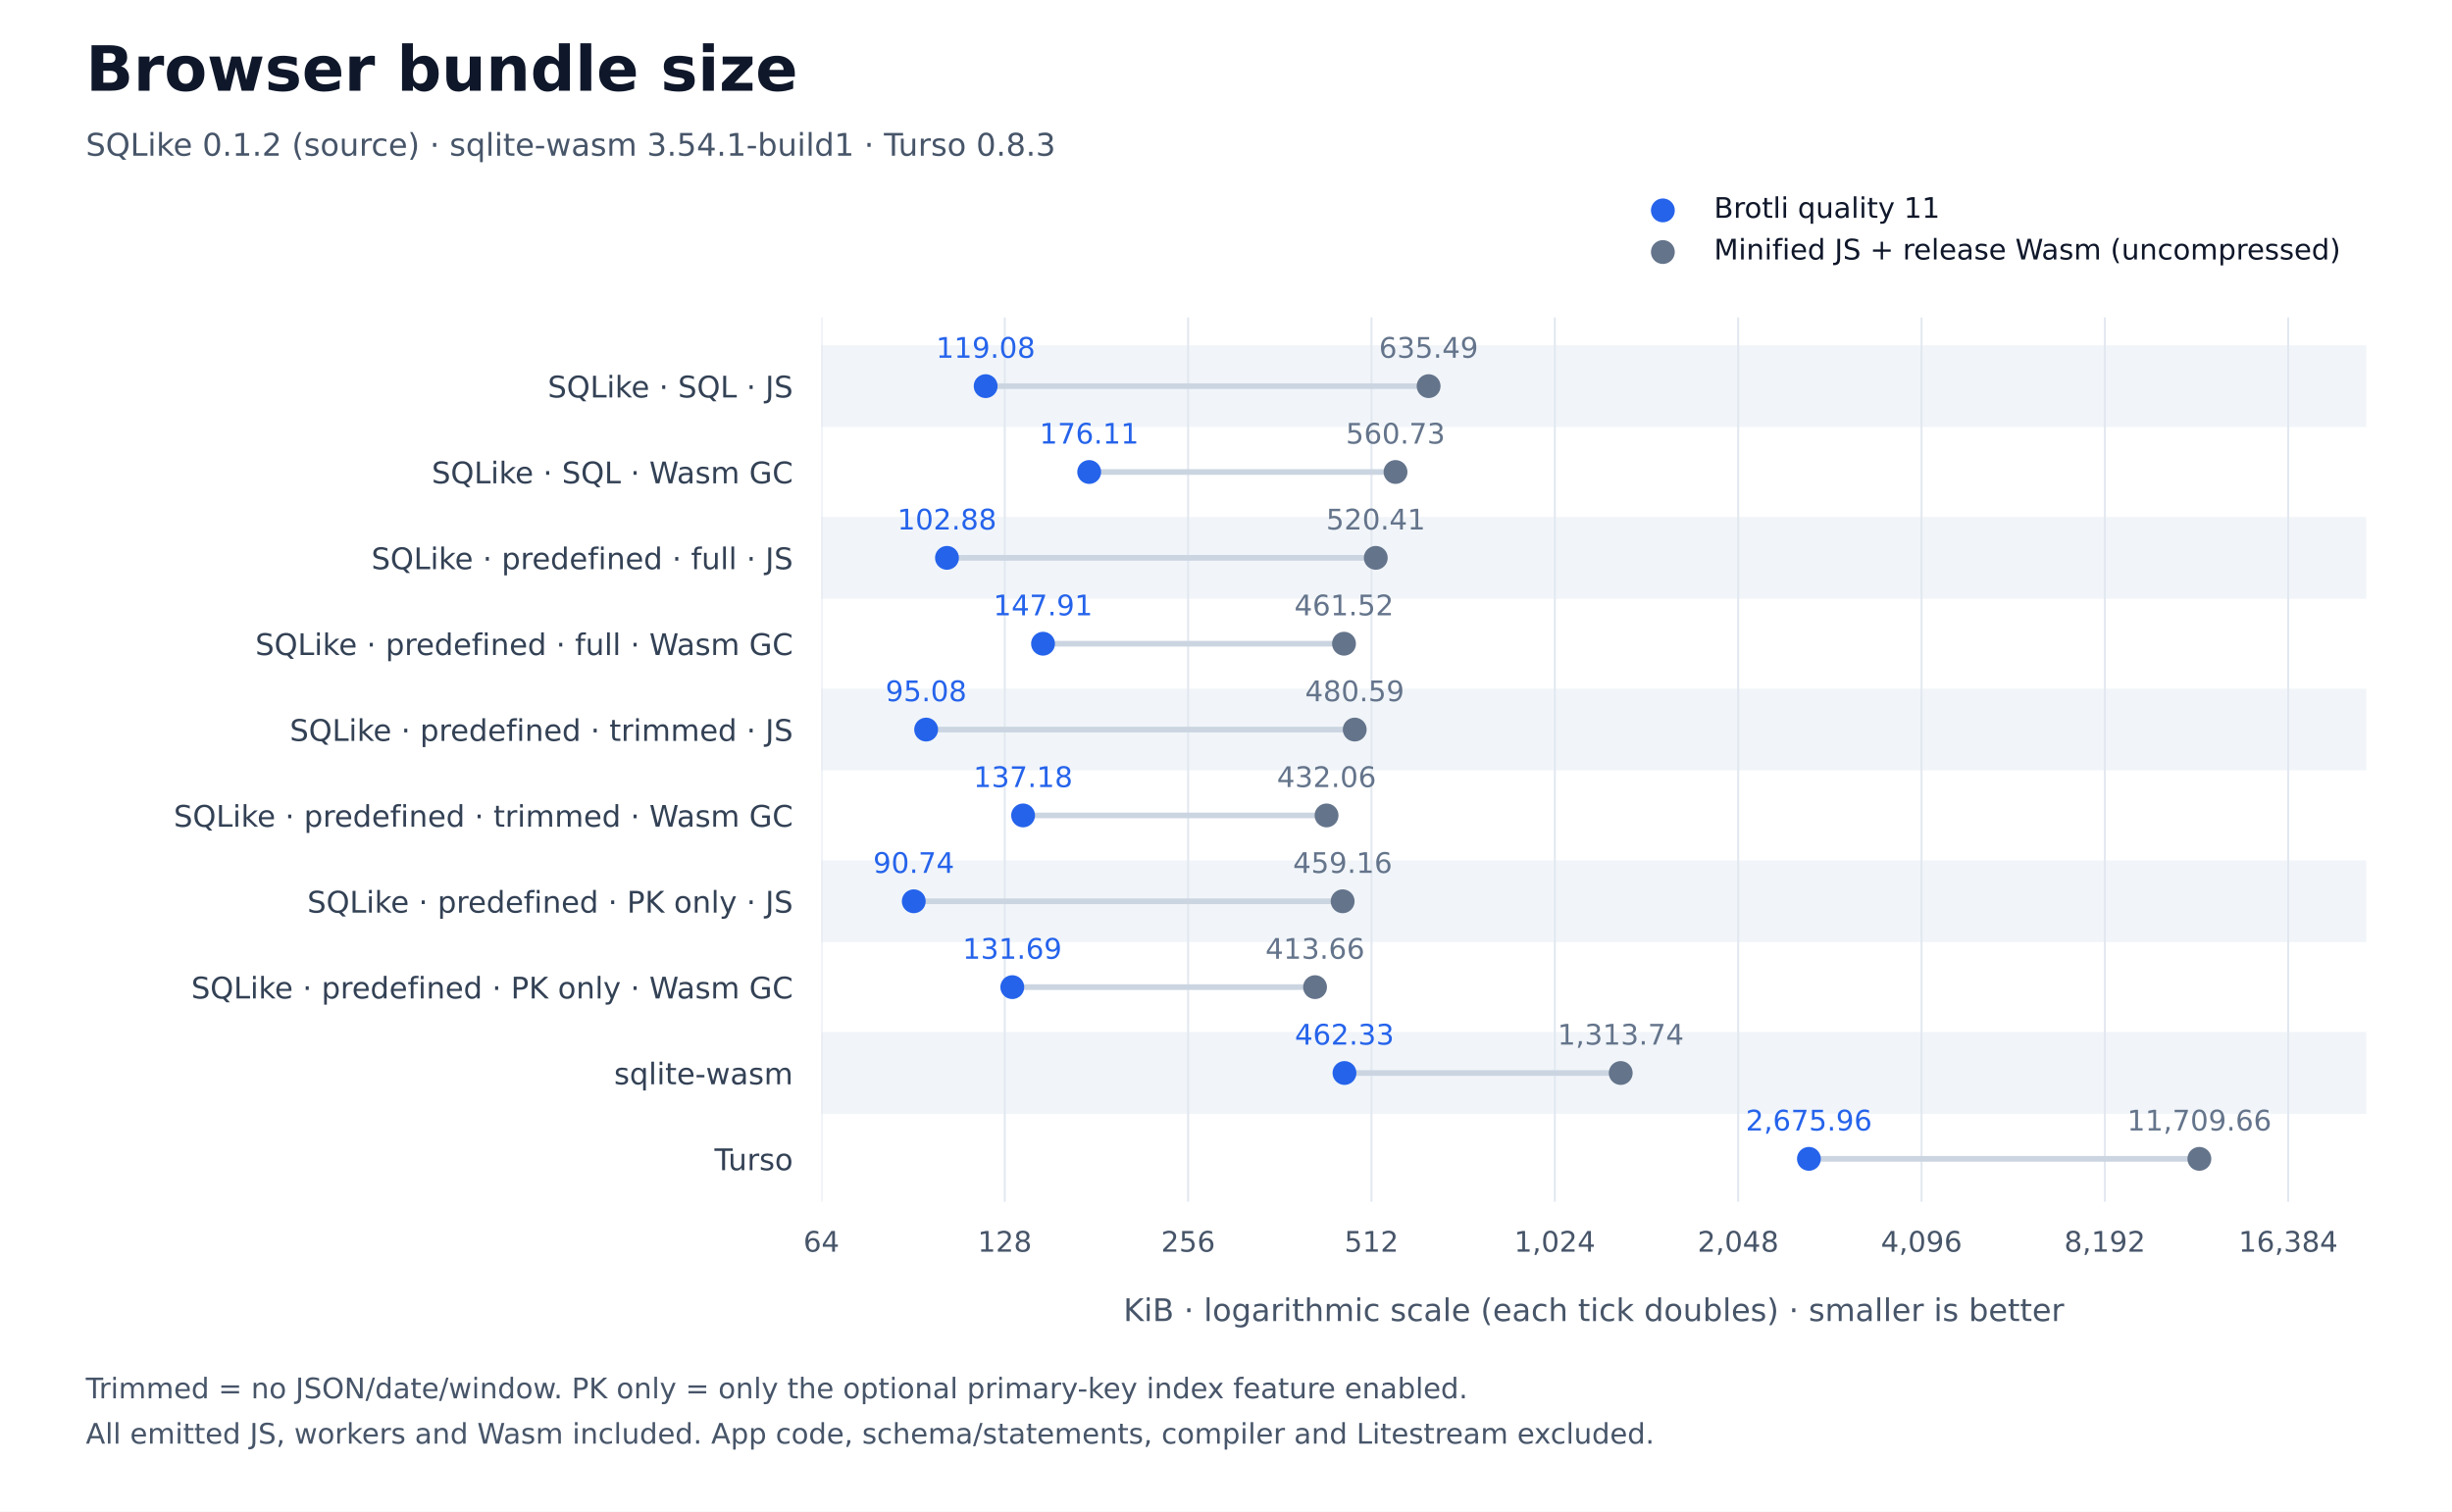
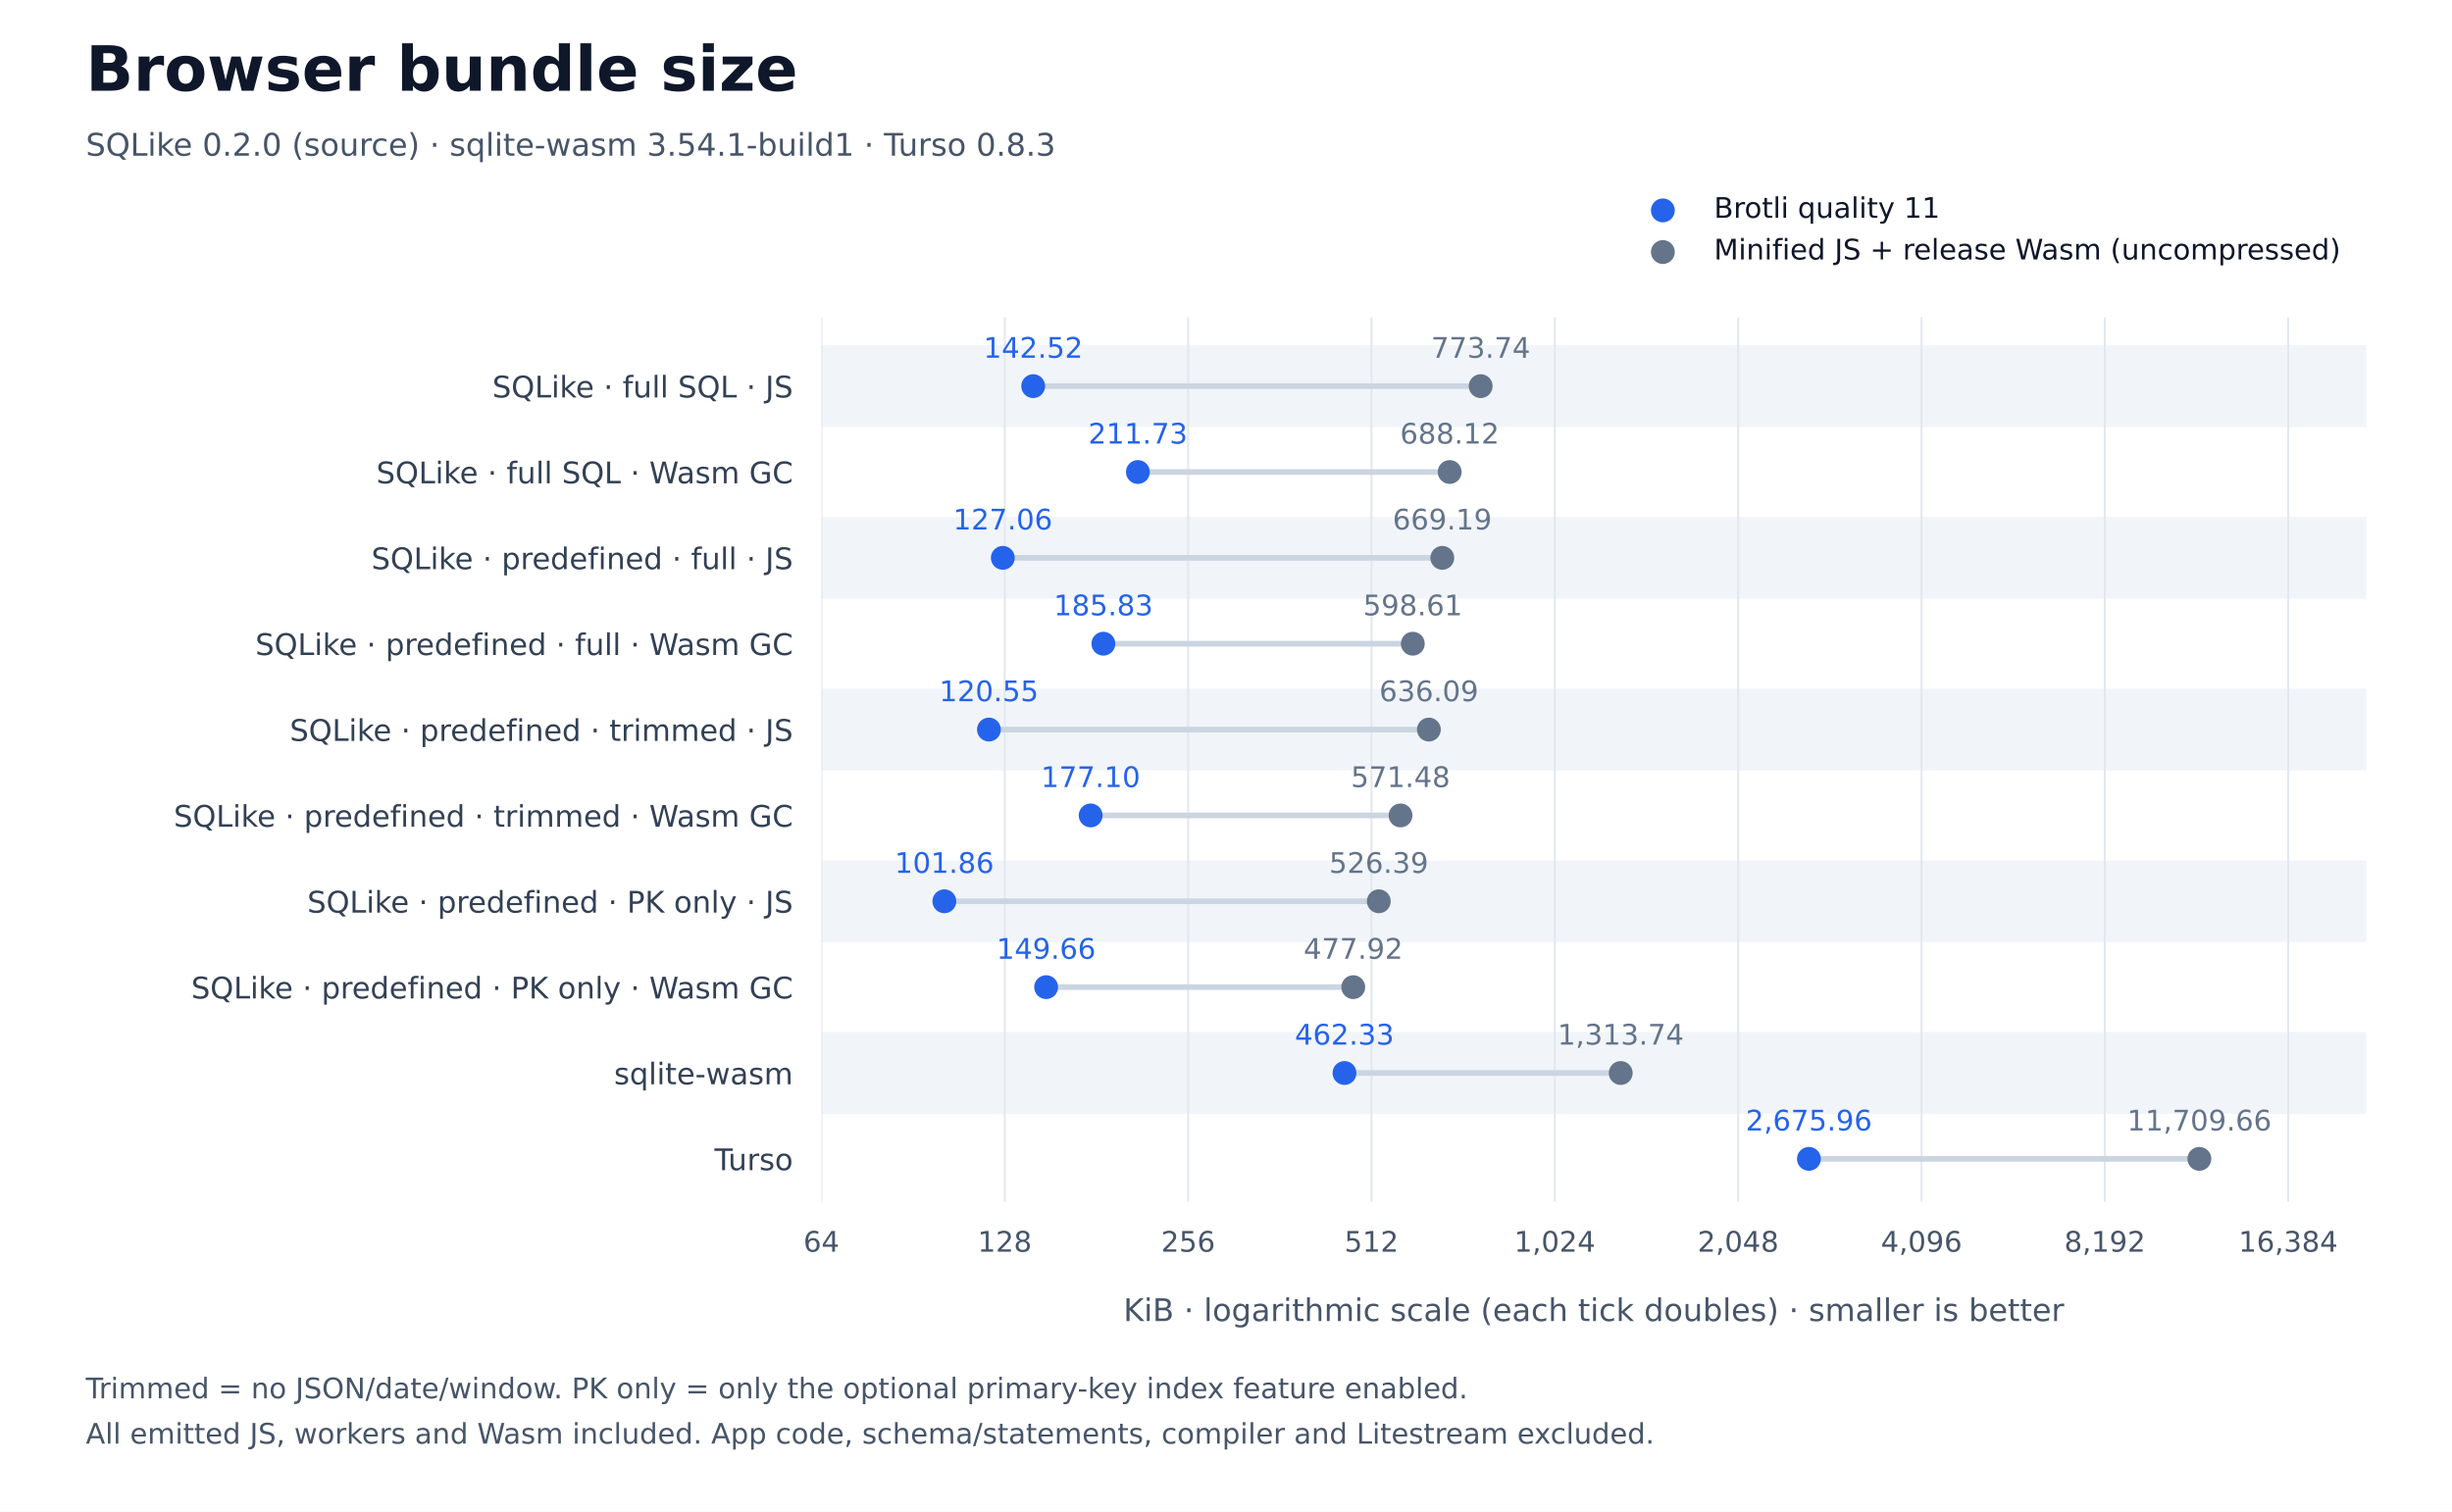
<svg xmlns="http://www.w3.org/2000/svg" xmlns:xlink="http://www.w3.org/1999/xlink" width="864pt" height="532.8pt" viewBox="0 0 864 532.8" version="1.1">
  <defs>
    <style type="text/css">*{stroke-linejoin: round; stroke-linecap: butt}</style>
  </defs>
  <g id="figure_1">
    <g id="patch_1">
-       <path d="M 0 532.8  L 864 532.8  L 864 0  L 0 0  z " style="fill: #ffffff" />
+       <path d="M 0 532.8 L 864 532.8 L 864 0 L 0 0 z " style="fill: #ffffff" />
    </g>
    <g id="axes_1">
      <g id="patch_2">
-         <path d="M 289.44 423.576  L 833.76 423.576  L 833.76 111.888  L 289.44 111.888  z " style="fill: #ffffff" />
+         <path d="M 289.44 423.576 L 833.76 423.576 L 833.76 111.888 L 289.44 111.888 z " style="fill: #ffffff" />
      </g>
      <g id="patch_3">
-         <path d="M 289.44 122.177  L 833.76 122.177  L 833.76 150.017  L 289.44 150.017  z " clip-path="url(#p8013f27bdf)" style="fill: #f1f5f9; stroke: #f1f5f9; stroke-linejoin: miter" />
+         <path d="M 289.44 122.177 L 833.76 122.177 L 833.76 150.017 L 289.44 150.017 z " clip-path="url(#p8013f27bdf)" style="fill: #f1f5f9; stroke: #f1f5f9; stroke-linejoin: miter" />
      </g>
      <g id="patch_4">
-         <path d="M 289.44 182.699  L 833.76 182.699  L 833.76 210.539  L 289.44 210.539  z " clip-path="url(#p8013f27bdf)" style="fill: #f1f5f9; stroke: #f1f5f9; stroke-linejoin: miter" />
+         <path d="M 289.44 182.699 L 833.76 182.699 L 833.76 210.539 L 289.44 210.539 z " clip-path="url(#p8013f27bdf)" style="fill: #f1f5f9; stroke: #f1f5f9; stroke-linejoin: miter" />
      </g>
      <g id="patch_5">
-         <path d="M 289.44 243.221  L 833.76 243.221  L 833.76 271.061  L 289.44 271.061  z " clip-path="url(#p8013f27bdf)" style="fill: #f1f5f9; stroke: #f1f5f9; stroke-linejoin: miter" />
+         <path d="M 289.44 243.221 L 833.76 243.221 L 833.76 271.061 L 289.44 271.061 z " clip-path="url(#p8013f27bdf)" style="fill: #f1f5f9; stroke: #f1f5f9; stroke-linejoin: miter" />
      </g>
      <g id="patch_6">
-         <path d="M 289.44 303.743  L 833.76 303.743  L 833.76 331.583  L 289.44 331.583  z " clip-path="url(#p8013f27bdf)" style="fill: #f1f5f9; stroke: #f1f5f9; stroke-linejoin: miter" />
+         <path d="M 289.44 303.743 L 833.76 303.743 L 833.76 331.583 L 289.44 331.583 z " clip-path="url(#p8013f27bdf)" style="fill: #f1f5f9; stroke: #f1f5f9; stroke-linejoin: miter" />
      </g>
      <g id="patch_7">
-         <path d="M 289.44 364.264  L 833.76 364.264  L 833.76 392.105  L 289.44 392.105  z " clip-path="url(#p8013f27bdf)" style="fill: #f1f5f9; stroke: #f1f5f9; stroke-linejoin: miter" />
+         <path d="M 289.44 364.264 L 833.76 364.264 L 833.76 392.105 L 289.44 392.105 z " clip-path="url(#p8013f27bdf)" style="fill: #f1f5f9; stroke: #f1f5f9; stroke-linejoin: miter" />
      </g>
      <g id="matplotlib.axis_1">
        <g id="xtick_1">
          <g id="line2d_1">
-             <path d="M 289.44 423.576  L 289.44 111.888  " clip-path="url(#p8013f27bdf)" style="fill: none; stroke: #e2e8f0; stroke-width: 0.7; stroke-linecap: square" />
+             <path d="M 289.44 423.576 L 289.44 111.888 " clip-path="url(#p8013f27bdf)" style="fill: none; stroke: #e2e8f0; stroke-width: 0.7; stroke-linecap: square" />
          </g>
          <g id="line2d_2" />
          <g id="text_1">
            <text style="font-size: 10px; font-family: 'DejaVu Sans'; text-anchor: middle; fill: #475569" x="289.44" y="441.174" transform="rotate(-0 289.44 441.1744)">64</text>
          </g>
        </g>
        <g id="xtick_2">
          <g id="line2d_3">
-             <path d="M 354.046 423.576  L 354.046 111.888  " clip-path="url(#p8013f27bdf)" style="fill: none; stroke: #e2e8f0; stroke-width: 0.7; stroke-linecap: square" />
+             <path d="M 354.046 423.576 L 354.046 111.888 " clip-path="url(#p8013f27bdf)" style="fill: none; stroke: #e2e8f0; stroke-width: 0.7; stroke-linecap: square" />
          </g>
          <g id="line2d_4" />
          <g id="text_2">
            <text style="font-size: 10px; font-family: 'DejaVu Sans'; text-anchor: middle; fill: #475569" x="354.046" y="441.174" transform="rotate(-0 354.0461 441.1744)">128</text>
          </g>
        </g>
        <g id="xtick_3">
          <g id="line2d_5">
-             <path d="M 418.652 423.576  L 418.652 111.888  " clip-path="url(#p8013f27bdf)" style="fill: none; stroke: #e2e8f0; stroke-width: 0.7; stroke-linecap: square" />
+             <path d="M 418.652 423.576 L 418.652 111.888 " clip-path="url(#p8013f27bdf)" style="fill: none; stroke: #e2e8f0; stroke-width: 0.7; stroke-linecap: square" />
          </g>
          <g id="line2d_6" />
          <g id="text_3">
            <text style="font-size: 10px; font-family: 'DejaVu Sans'; text-anchor: middle; fill: #475569" x="418.652" y="441.174" transform="rotate(-0 418.6521 441.1744)">256</text>
          </g>
        </g>
        <g id="xtick_4">
          <g id="line2d_7">
-             <path d="M 483.258 423.576  L 483.258 111.888  " clip-path="url(#p8013f27bdf)" style="fill: none; stroke: #e2e8f0; stroke-width: 0.7; stroke-linecap: square" />
+             <path d="M 483.258 423.576 L 483.258 111.888 " clip-path="url(#p8013f27bdf)" style="fill: none; stroke: #e2e8f0; stroke-width: 0.7; stroke-linecap: square" />
          </g>
          <g id="line2d_8" />
          <g id="text_4">
            <text style="font-size: 10px; font-family: 'DejaVu Sans'; text-anchor: middle; fill: #475569" x="483.258" y="441.174" transform="rotate(-0 483.2582 441.1744)">512</text>
          </g>
        </g>
        <g id="xtick_5">
          <g id="line2d_9">
-             <path d="M 547.864 423.576  L 547.864 111.888  " clip-path="url(#p8013f27bdf)" style="fill: none; stroke: #e2e8f0; stroke-width: 0.7; stroke-linecap: square" />
+             <path d="M 547.864 423.576 L 547.864 111.888 " clip-path="url(#p8013f27bdf)" style="fill: none; stroke: #e2e8f0; stroke-width: 0.7; stroke-linecap: square" />
          </g>
          <g id="line2d_10" />
          <g id="text_5">
            <text style="font-size: 10px; font-family: 'DejaVu Sans'; text-anchor: middle; fill: #475569" x="547.864" y="441.174" transform="rotate(-0 547.8642 441.1744)">1,024</text>
          </g>
        </g>
        <g id="xtick_6">
          <g id="line2d_11">
-             <path d="M 612.47 423.576  L 612.47 111.888  " clip-path="url(#p8013f27bdf)" style="fill: none; stroke: #e2e8f0; stroke-width: 0.7; stroke-linecap: square" />
+             <path d="M 612.47 423.576 L 612.47 111.888 " clip-path="url(#p8013f27bdf)" style="fill: none; stroke: #e2e8f0; stroke-width: 0.7; stroke-linecap: square" />
          </g>
          <g id="line2d_12" />
          <g id="text_6">
            <text style="font-size: 10px; font-family: 'DejaVu Sans'; text-anchor: middle; fill: #475569" x="612.47" y="441.174" transform="rotate(-0 612.4703 441.1744)">2,048</text>
          </g>
        </g>
        <g id="xtick_7">
          <g id="line2d_13">
-             <path d="M 677.076 423.576  L 677.076 111.888  " clip-path="url(#p8013f27bdf)" style="fill: none; stroke: #e2e8f0; stroke-width: 0.7; stroke-linecap: square" />
+             <path d="M 677.076 423.576 L 677.076 111.888 " clip-path="url(#p8013f27bdf)" style="fill: none; stroke: #e2e8f0; stroke-width: 0.7; stroke-linecap: square" />
          </g>
          <g id="line2d_14" />
          <g id="text_7">
            <text style="font-size: 10px; font-family: 'DejaVu Sans'; text-anchor: middle; fill: #475569" x="677.076" y="441.174" transform="rotate(-0 677.0764 441.1744)">4,096</text>
          </g>
        </g>
        <g id="xtick_8">
          <g id="line2d_15">
-             <path d="M 741.682 423.576  L 741.682 111.888  " clip-path="url(#p8013f27bdf)" style="fill: none; stroke: #e2e8f0; stroke-width: 0.7; stroke-linecap: square" />
+             <path d="M 741.682 423.576 L 741.682 111.888 " clip-path="url(#p8013f27bdf)" style="fill: none; stroke: #e2e8f0; stroke-width: 0.7; stroke-linecap: square" />
          </g>
          <g id="line2d_16" />
          <g id="text_8">
            <text style="font-size: 10px; font-family: 'DejaVu Sans'; text-anchor: middle; fill: #475569" x="741.682" y="441.174" transform="rotate(-0 741.6824 441.1744)">8,192</text>
          </g>
        </g>
        <g id="xtick_9">
          <g id="line2d_17">
-             <path d="M 806.288 423.576  L 806.288 111.888  " clip-path="url(#p8013f27bdf)" style="fill: none; stroke: #e2e8f0; stroke-width: 0.7; stroke-linecap: square" />
+             <path d="M 806.288 423.576 L 806.288 111.888 " clip-path="url(#p8013f27bdf)" style="fill: none; stroke: #e2e8f0; stroke-width: 0.7; stroke-linecap: square" />
          </g>
          <g id="line2d_18" />
          <g id="text_9">
            <text style="font-size: 10px; font-family: 'DejaVu Sans'; text-anchor: middle; fill: #475569" x="806.288" y="441.174" transform="rotate(-0 806.2885 441.1744)">16,384</text>
          </g>
        </g>
        <g id="text_10">
          <text style="font-size: 11px; font-family: 'DejaVu Sans'; text-anchor: middle; fill: #475569" x="561.6" y="465.612" transform="rotate(-0 561.6 465.6124)">KiB · logarithmic scale (each tick doubles) · smaller is better</text>
        </g>
      </g>
      <g id="matplotlib.axis_2">
        <g id="ytick_1">
          <g id="line2d_19" />
          <g id="text_11">
-             <text style="font-size: 10.5px; font-family: 'DejaVu Sans'; text-anchor: end; fill: #334155" x="279.44" y="140.086" transform="rotate(-0 279.44 140.086)">SQLike · SQL · JS</text>
+             <text style="font-size: 10.5px; font-family: 'DejaVu Sans'; text-anchor: end; fill: #334155" x="279.44" y="140.086" transform="rotate(-0 279.44 140.086)">SQLike · full SQL · JS</text>
          </g>
        </g>
        <g id="ytick_2">
          <g id="line2d_20" />
          <g id="text_12">
-             <text style="font-size: 10.5px; font-family: 'DejaVu Sans'; text-anchor: end; fill: #334155" x="279.44" y="170.347" transform="rotate(-0 279.44 170.3469)">SQLike · SQL · Wasm GC</text>
+             <text style="font-size: 10.5px; font-family: 'DejaVu Sans'; text-anchor: end; fill: #334155" x="279.44" y="170.347" transform="rotate(-0 279.44 170.3469)">SQLike · full SQL · Wasm GC</text>
          </g>
        </g>
        <g id="ytick_3">
          <g id="line2d_21" />
          <g id="text_13">
            <text style="font-size: 10.5px; font-family: 'DejaVu Sans'; text-anchor: end; fill: #334155" x="279.44" y="200.608" transform="rotate(-0 279.44 200.6079)">SQLike · predefined · full · JS</text>
          </g>
        </g>
        <g id="ytick_4">
          <g id="line2d_22" />
          <g id="text_14">
            <text style="font-size: 10.5px; font-family: 'DejaVu Sans'; text-anchor: end; fill: #334155" x="279.44" y="230.869" transform="rotate(-0 279.44 230.8689)">SQLike · predefined · full · Wasm GC</text>
          </g>
        </g>
        <g id="ytick_5">
          <g id="line2d_23" />
          <g id="text_15">
            <text style="font-size: 10.5px; font-family: 'DejaVu Sans'; text-anchor: end; fill: #334155" x="279.44" y="261.13" transform="rotate(-0 279.44 261.1298)">SQLike · predefined · trimmed · JS</text>
          </g>
        </g>
        <g id="ytick_6">
          <g id="line2d_24" />
          <g id="text_16">
            <text style="font-size: 10.5px; font-family: 'DejaVu Sans'; text-anchor: end; fill: #334155" x="279.44" y="291.391" transform="rotate(-0 279.44 291.3908)">SQLike · predefined · trimmed · Wasm GC</text>
          </g>
        </g>
        <g id="ytick_7">
          <g id="line2d_25" />
          <g id="text_17">
            <text style="font-size: 10.5px; font-family: 'DejaVu Sans'; text-anchor: end; fill: #334155" x="279.44" y="321.652" transform="rotate(-0 279.44 321.6518)">SQLike · predefined · PK only · JS</text>
          </g>
        </g>
        <g id="ytick_8">
          <g id="line2d_26" />
          <g id="text_18">
            <text style="font-size: 10.5px; font-family: 'DejaVu Sans'; text-anchor: end; fill: #334155" x="279.44" y="351.913" transform="rotate(-0 279.44 351.9128)">SQLike · predefined · PK only · Wasm GC</text>
          </g>
        </g>
        <g id="ytick_9">
          <g id="line2d_27" />
          <g id="text_19">
            <text style="font-size: 10.5px; font-family: 'DejaVu Sans'; text-anchor: end; fill: #334155" x="279.44" y="382.174" transform="rotate(-0 279.44 382.1737)">sqlite-wasm</text>
          </g>
        </g>
        <g id="ytick_10">
          <g id="line2d_28" />
          <g id="text_20">
            <text style="font-size: 10.5px; font-family: 'DejaVu Sans'; text-anchor: end; fill: #334155" x="279.44" y="412.435" transform="rotate(-0 279.44 412.4347)">Turso</text>
          </g>
        </g>
      </g>
      <g id="line2d_29">
-         <path d="M 347.313 136.097  L 503.397 136.097  " clip-path="url(#p8013f27bdf)" style="fill: none; stroke: #cbd5e1; stroke-width: 2; stroke-linecap: square" />
+         <path d="M 364.06 136.097 L 521.744 136.097 " clip-path="url(#p8013f27bdf)" style="fill: none; stroke: #cbd5e1; stroke-width: 2; stroke-linecap: square" />
      </g>
      <g id="line2d_30">
-         <path d="M 383.789 166.358  L 491.732 166.358  " clip-path="url(#p8013f27bdf)" style="fill: none; stroke: #cbd5e1; stroke-width: 2; stroke-linecap: square" />
+         <path d="M 400.957 166.358 L 510.813 166.358 " clip-path="url(#p8013f27bdf)" style="fill: none; stroke: #cbd5e1; stroke-width: 2; stroke-linecap: square" />
      </g>
      <g id="line2d_31">
-         <path d="M 333.68 196.619  L 484.776 196.619  " clip-path="url(#p8013f27bdf)" style="fill: none; stroke: #cbd5e1; stroke-width: 2; stroke-linecap: square" />
+         <path d="M 353.357 196.619 L 508.213 196.619 " clip-path="url(#p8013f27bdf)" style="fill: none; stroke: #cbd5e1; stroke-width: 2; stroke-linecap: square" />
      </g>
      <g id="line2d_32">
-         <path d="M 367.523 226.88  L 473.584 226.88  " clip-path="url(#p8013f27bdf)" style="fill: none; stroke: #cbd5e1; stroke-width: 2; stroke-linecap: square" />
+         <path d="M 388.794 226.88 L 497.825 226.88 " clip-path="url(#p8013f27bdf)" style="fill: none; stroke: #cbd5e1; stroke-width: 2; stroke-linecap: square" />
      </g>
      <g id="line2d_33">
-         <path d="M 326.335 257.141  L 477.357 257.141  " clip-path="url(#p8013f27bdf)" style="fill: none; stroke: #cbd5e1; stroke-width: 2; stroke-linecap: square" />
+         <path d="M 348.46 257.141 L 503.486 257.141 " clip-path="url(#p8013f27bdf)" style="fill: none; stroke: #cbd5e1; stroke-width: 2; stroke-linecap: square" />
      </g>
      <g id="line2d_34">
-         <path d="M 360.5 287.402  L 467.435 287.402  " clip-path="url(#p8013f27bdf)" style="fill: none; stroke: #cbd5e1; stroke-width: 2; stroke-linecap: square" />
+         <path d="M 384.307 287.402 L 493.502 287.402 " clip-path="url(#p8013f27bdf)" style="fill: none; stroke: #cbd5e1; stroke-width: 2; stroke-linecap: square" />
      </g>
      <g id="line2d_35">
-         <path d="M 321.98 317.663  L 473.106 317.663  " clip-path="url(#p8013f27bdf)" style="fill: none; stroke: #cbd5e1; stroke-width: 2; stroke-linecap: square" />
+         <path d="M 332.755 317.663 L 485.842 317.663 " clip-path="url(#p8013f27bdf)" style="fill: none; stroke: #cbd5e1; stroke-width: 2; stroke-linecap: square" />
      </g>
      <g id="line2d_36">
-         <path d="M 356.696 347.924  L 463.379 347.924  " clip-path="url(#p8013f27bdf)" style="fill: none; stroke: #cbd5e1; stroke-width: 2; stroke-linecap: square" />
+         <path d="M 368.62 347.924 L 476.839 347.924 " clip-path="url(#p8013f27bdf)" style="fill: none; stroke: #cbd5e1; stroke-width: 2; stroke-linecap: square" />
      </g>
      <g id="line2d_37">
-         <path d="M 473.748 378.185  L 571.088 378.185  " clip-path="url(#p8013f27bdf)" style="fill: none; stroke: #cbd5e1; stroke-width: 2; stroke-linecap: square" />
+         <path d="M 473.748 378.185 L 571.088 378.185 " clip-path="url(#p8013f27bdf)" style="fill: none; stroke: #cbd5e1; stroke-width: 2; stroke-linecap: square" />
      </g>
      <g id="line2d_38">
-         <path d="M 637.398 408.446  L 774.981 408.446  " clip-path="url(#p8013f27bdf)" style="fill: none; stroke: #cbd5e1; stroke-width: 2; stroke-linecap: square" />
+         <path d="M 637.398 408.446 L 774.981 408.446 " clip-path="url(#p8013f27bdf)" style="fill: none; stroke: #cbd5e1; stroke-width: 2; stroke-linecap: square" />
      </g>
      <g id="PathCollection_1" />
      <g id="PathCollection_2" />
      <g id="PathCollection_3">
        <defs>
-           <path id="mc7256d1eed" d="M 0 3.708  C 0.983 3.708 1.927 3.317 2.622 2.622  C 3.317 1.927 3.708 0.983 3.708 0  C 3.708 -0.983 3.317 -1.927 2.622 -2.622  C 1.927 -3.317 0.983 -3.708 0 -3.708  C -0.983 -3.708 -1.927 -3.317 -2.622 -2.622  C -3.317 -1.927 -3.708 -0.983 -3.708 0  C -3.708 0.983 -3.317 1.927 -2.622 2.622  C -1.927 3.317 -0.983 3.708 0 3.708  z " style="stroke: #2563eb" />
+           <path id="mc7256d1eed" d="M 0 3.708 C 0.983 3.708 1.927 3.317 2.622 2.622 C 3.317 1.927 3.708 0.983 3.708 0 C 3.708 -0.983 3.317 -1.927 2.622 -2.622 C 1.927 -3.317 0.983 -3.708 0 -3.708 C -0.983 -3.708 -1.927 -3.317 -2.622 -2.622 C -3.317 -1.927 -3.708 -0.983 -3.708 0 C -3.708 0.983 -3.317 1.927 -2.622 2.622 C -1.927 3.317 -0.983 3.708 0 3.708 z " style="stroke: #2563eb" />
        </defs>
        <g clip-path="url(#p8013f27bdf)">
-           <use xlink:href="#mc7256d1eed" x="347.313" y="136.097" style="fill: #2563eb; stroke: #2563eb" />
+           <use xlink:href="#mc7256d1eed" x="364.06" y="136.097" style="fill: #2563eb; stroke: #2563eb" />
        </g>
      </g>
      <g id="text_21">
-         <text style="font-size: 10px; font-family: 'DejaVu Sans'; text-anchor: middle; fill: #2563eb" x="347.313" y="126.097" transform="rotate(-0 347.3134 126.0968)">119.08</text>
+         <text style="font-size: 10px; font-family: 'DejaVu Sans'; text-anchor: middle; fill: #2563eb" x="364.06" y="126.097" transform="rotate(-0 364.0597 126.0968)">142.52</text>
      </g>
      <g id="PathCollection_4">
        <defs>
-           <path id="mf591893692" d="M 0 3.708  C 0.983 3.708 1.927 3.317 2.622 2.622  C 3.317 1.927 3.708 0.983 3.708 0  C 3.708 -0.983 3.317 -1.927 2.622 -2.622  C 1.927 -3.317 0.983 -3.708 0 -3.708  C -0.983 -3.708 -1.927 -3.317 -2.622 -2.622  C -3.317 -1.927 -3.708 -0.983 -3.708 0  C -3.708 0.983 -3.317 1.927 -2.622 2.622  C -1.927 3.317 -0.983 3.708 0 3.708  z " style="stroke: #64748b" />
+           <path id="mf591893692" d="M 0 3.708 C 0.983 3.708 1.927 3.317 2.622 2.622 C 3.317 1.927 3.708 0.983 3.708 0 C 3.708 -0.983 3.317 -1.927 2.622 -2.622 C 1.927 -3.317 0.983 -3.708 0 -3.708 C -0.983 -3.708 -1.927 -3.317 -2.622 -2.622 C -3.317 -1.927 -3.708 -0.983 -3.708 0 C -3.708 0.983 -3.317 1.927 -2.622 2.622 C -1.927 3.317 -0.983 3.708 0 3.708 z " style="stroke: #64748b" />
        </defs>
        <g clip-path="url(#p8013f27bdf)">
-           <use xlink:href="#mf591893692" x="503.397" y="136.097" style="fill: #64748b; stroke: #64748b" />
+           <use xlink:href="#mf591893692" x="521.744" y="136.097" style="fill: #64748b; stroke: #64748b" />
        </g>
      </g>
      <g id="text_22">
-         <text style="font-size: 10px; font-family: 'DejaVu Sans'; text-anchor: middle; fill: #64748b" x="503.397" y="126.097" transform="rotate(-0 503.397 126.0968)">635.49</text>
+         <text style="font-size: 10px; font-family: 'DejaVu Sans'; text-anchor: middle; fill: #64748b" x="521.744" y="126.097" transform="rotate(-0 521.7441 126.0968)">773.74</text>
      </g>
      <g id="PathCollection_5">
        <g clip-path="url(#p8013f27bdf)">
-           <use xlink:href="#mc7256d1eed" x="383.789" y="166.358" style="fill: #2563eb; stroke: #2563eb" />
+           <use xlink:href="#mc7256d1eed" x="400.957" y="166.358" style="fill: #2563eb; stroke: #2563eb" />
        </g>
      </g>
      <g id="text_23">
-         <text style="font-size: 10px; font-family: 'DejaVu Sans'; text-anchor: middle; fill: #2563eb" x="383.789" y="156.358" transform="rotate(-0 383.7886 156.3577)">176.11</text>
+         <text style="font-size: 10px; font-family: 'DejaVu Sans'; text-anchor: middle; fill: #2563eb" x="400.957" y="156.358" transform="rotate(-0 400.9568 156.3577)">211.73</text>
      </g>
      <g id="PathCollection_6">
        <g clip-path="url(#p8013f27bdf)">
-           <use xlink:href="#mf591893692" x="491.732" y="166.358" style="fill: #64748b; stroke: #64748b" />
+           <use xlink:href="#mf591893692" x="510.813" y="166.358" style="fill: #64748b; stroke: #64748b" />
        </g>
      </g>
      <g id="text_24">
-         <text style="font-size: 10px; font-family: 'DejaVu Sans'; text-anchor: middle; fill: #64748b" x="491.732" y="156.358" transform="rotate(-0 491.7325 156.3577)">560.73</text>
+         <text style="font-size: 10px; font-family: 'DejaVu Sans'; text-anchor: middle; fill: #64748b" x="510.813" y="156.358" transform="rotate(-0 510.8131 156.3577)">688.12</text>
      </g>
      <g id="PathCollection_7">
        <g clip-path="url(#p8013f27bdf)">
-           <use xlink:href="#mc7256d1eed" x="333.68" y="196.619" style="fill: #2563eb; stroke: #2563eb" />
+           <use xlink:href="#mc7256d1eed" x="353.357" y="196.619" style="fill: #2563eb; stroke: #2563eb" />
        </g>
      </g>
      <g id="text_25">
-         <text style="font-size: 10px; font-family: 'DejaVu Sans'; text-anchor: middle; fill: #2563eb" x="333.68" y="186.619" transform="rotate(-0 333.6798 186.6187)">102.88</text>
+         <text style="font-size: 10px; font-family: 'DejaVu Sans'; text-anchor: middle; fill: #2563eb" x="353.357" y="186.619" transform="rotate(-0 353.3573 186.6187)">127.06</text>
      </g>
      <g id="PathCollection_8">
        <g clip-path="url(#p8013f27bdf)">
-           <use xlink:href="#mf591893692" x="484.776" y="196.619" style="fill: #64748b; stroke: #64748b" />
+           <use xlink:href="#mf591893692" x="508.213" y="196.619" style="fill: #64748b; stroke: #64748b" />
        </g>
      </g>
      <g id="text_26">
-         <text style="font-size: 10px; font-family: 'DejaVu Sans'; text-anchor: middle; fill: #64748b" x="484.776" y="186.619" transform="rotate(-0 484.7764 186.6187)">520.41</text>
+         <text style="font-size: 10px; font-family: 'DejaVu Sans'; text-anchor: middle; fill: #64748b" x="508.213" y="186.619" transform="rotate(-0 508.2132 186.6187)">669.19</text>
      </g>
      <g id="PathCollection_9">
        <g clip-path="url(#p8013f27bdf)">
-           <use xlink:href="#mc7256d1eed" x="367.523" y="226.88" style="fill: #2563eb; stroke: #2563eb" />
+           <use xlink:href="#mc7256d1eed" x="388.794" y="226.88" style="fill: #2563eb; stroke: #2563eb" />
        </g>
      </g>
      <g id="text_27">
-         <text style="font-size: 10px; font-family: 'DejaVu Sans'; text-anchor: middle; fill: #2563eb" x="367.523" y="216.88" transform="rotate(-0 367.5233 216.8797)">147.91</text>
+         <text style="font-size: 10px; font-family: 'DejaVu Sans'; text-anchor: middle; fill: #2563eb" x="388.794" y="216.88" transform="rotate(-0 388.7943 216.8797)">185.83</text>
      </g>
      <g id="PathCollection_10">
        <g clip-path="url(#p8013f27bdf)">
-           <use xlink:href="#mf591893692" x="473.584" y="226.88" style="fill: #64748b; stroke: #64748b" />
+           <use xlink:href="#mf591893692" x="497.825" y="226.88" style="fill: #64748b; stroke: #64748b" />
        </g>
      </g>
      <g id="text_28">
-         <text style="font-size: 10px; font-family: 'DejaVu Sans'; text-anchor: middle; fill: #64748b" x="473.584" y="216.88" transform="rotate(-0 473.5843 216.8797)">461.52</text>
+         <text style="font-size: 10px; font-family: 'DejaVu Sans'; text-anchor: middle; fill: #64748b" x="497.825" y="216.88" transform="rotate(-0 497.8248 216.8797)">598.61</text>
      </g>
      <g id="PathCollection_11">
        <g clip-path="url(#p8013f27bdf)">
-           <use xlink:href="#mc7256d1eed" x="326.335" y="257.141" style="fill: #2563eb; stroke: #2563eb" />
+           <use xlink:href="#mc7256d1eed" x="348.46" y="257.141" style="fill: #2563eb; stroke: #2563eb" />
        </g>
      </g>
      <g id="text_29">
-         <text style="font-size: 10px; font-family: 'DejaVu Sans'; text-anchor: middle; fill: #2563eb" x="326.335" y="247.141" transform="rotate(-0 326.3347 247.1407)">95.08</text>
+         <text style="font-size: 10px; font-family: 'DejaVu Sans'; text-anchor: middle; fill: #2563eb" x="348.46" y="247.141" transform="rotate(-0 348.4597 247.1407)">120.55</text>
      </g>
      <g id="PathCollection_12">
        <g clip-path="url(#p8013f27bdf)">
-           <use xlink:href="#mf591893692" x="477.357" y="257.141" style="fill: #64748b; stroke: #64748b" />
+           <use xlink:href="#mf591893692" x="503.486" y="257.141" style="fill: #64748b; stroke: #64748b" />
        </g>
      </g>
      <g id="text_30">
-         <text style="font-size: 10px; font-family: 'DejaVu Sans'; text-anchor: middle; fill: #64748b" x="477.357" y="247.141" transform="rotate(-0 477.3574 247.1407)">480.59</text>
+         <text style="font-size: 10px; font-family: 'DejaVu Sans'; text-anchor: middle; fill: #64748b" x="503.486" y="247.141" transform="rotate(-0 503.4858 247.1407)">636.09</text>
      </g>
      <g id="PathCollection_13">
        <g clip-path="url(#p8013f27bdf)">
-           <use xlink:href="#mc7256d1eed" x="360.5" y="287.402" style="fill: #2563eb; stroke: #2563eb" />
+           <use xlink:href="#mc7256d1eed" x="384.307" y="287.402" style="fill: #2563eb; stroke: #2563eb" />
        </g>
      </g>
      <g id="text_31">
-         <text style="font-size: 10px; font-family: 'DejaVu Sans'; text-anchor: middle; fill: #2563eb" x="360.5" y="277.402" transform="rotate(-0 360.5004 277.4016)">137.18</text>
+         <text style="font-size: 10px; font-family: 'DejaVu Sans'; text-anchor: middle; fill: #2563eb" x="384.307" y="277.402" transform="rotate(-0 384.3071 277.4016)">177.10</text>
      </g>
      <g id="PathCollection_14">
        <g clip-path="url(#p8013f27bdf)">
-           <use xlink:href="#mf591893692" x="467.435" y="287.402" style="fill: #64748b; stroke: #64748b" />
+           <use xlink:href="#mf591893692" x="493.502" y="287.402" style="fill: #64748b; stroke: #64748b" />
        </g>
      </g>
      <g id="text_32">
-         <text style="font-size: 10px; font-family: 'DejaVu Sans'; text-anchor: middle; fill: #64748b" x="467.435" y="277.402" transform="rotate(-0 467.4353 277.4016)">432.06</text>
+         <text style="font-size: 10px; font-family: 'DejaVu Sans'; text-anchor: middle; fill: #64748b" x="493.502" y="277.402" transform="rotate(-0 493.5018 277.4016)">571.48</text>
      </g>
      <g id="PathCollection_15">
        <g clip-path="url(#p8013f27bdf)">
-           <use xlink:href="#mc7256d1eed" x="321.98" y="317.663" style="fill: #2563eb; stroke: #2563eb" />
+           <use xlink:href="#mc7256d1eed" x="332.755" y="317.663" style="fill: #2563eb; stroke: #2563eb" />
        </g>
      </g>
      <g id="text_33">
-         <text style="font-size: 10px; font-family: 'DejaVu Sans'; text-anchor: middle; fill: #2563eb" x="321.98" y="307.663" transform="rotate(-0 321.9802 307.6626)">90.74</text>
+         <text style="font-size: 10px; font-family: 'DejaVu Sans'; text-anchor: middle; fill: #2563eb" x="332.755" y="307.663" transform="rotate(-0 332.7551 307.6626)">101.86</text>
      </g>
      <g id="PathCollection_16">
        <g clip-path="url(#p8013f27bdf)">
-           <use xlink:href="#mf591893692" x="473.106" y="317.663" style="fill: #64748b; stroke: #64748b" />
+           <use xlink:href="#mf591893692" x="485.842" y="317.663" style="fill: #64748b; stroke: #64748b" />
        </g>
      </g>
      <g id="text_34">
-         <text style="font-size: 10px; font-family: 'DejaVu Sans'; text-anchor: middle; fill: #64748b" x="473.106" y="307.663" transform="rotate(-0 473.106 307.6626)">459.16</text>
+         <text style="font-size: 10px; font-family: 'DejaVu Sans'; text-anchor: middle; fill: #64748b" x="485.842" y="307.663" transform="rotate(-0 485.8418 307.6626)">526.39</text>
      </g>
      <g id="PathCollection_17">
        <g clip-path="url(#p8013f27bdf)">
-           <use xlink:href="#mc7256d1eed" x="356.696" y="347.924" style="fill: #2563eb; stroke: #2563eb" />
+           <use xlink:href="#mc7256d1eed" x="368.62" y="347.924" style="fill: #2563eb; stroke: #2563eb" />
        </g>
      </g>
      <g id="text_35">
-         <text style="font-size: 10px; font-family: 'DejaVu Sans'; text-anchor: middle; fill: #2563eb" x="356.696" y="337.924" transform="rotate(-0 356.696 337.9236)">131.69</text>
+         <text style="font-size: 10px; font-family: 'DejaVu Sans'; text-anchor: middle; fill: #2563eb" x="368.62" y="337.924" transform="rotate(-0 368.6202 337.9236)">149.66</text>
      </g>
      <g id="PathCollection_18">
        <g clip-path="url(#p8013f27bdf)">
-           <use xlink:href="#mf591893692" x="463.379" y="347.924" style="fill: #64748b; stroke: #64748b" />
+           <use xlink:href="#mf591893692" x="476.839" y="347.924" style="fill: #64748b; stroke: #64748b" />
        </g>
      </g>
      <g id="text_36">
-         <text style="font-size: 10px; font-family: 'DejaVu Sans'; text-anchor: middle; fill: #64748b" x="463.379" y="337.924" transform="rotate(-0 463.3795 337.9236)">413.66</text>
+         <text style="font-size: 10px; font-family: 'DejaVu Sans'; text-anchor: middle; fill: #64748b" x="476.839" y="337.924" transform="rotate(-0 476.8387 337.9236)">477.92</text>
      </g>
      <g id="PathCollection_19">
        <g clip-path="url(#p8013f27bdf)">
          <use xlink:href="#mc7256d1eed" x="473.748" y="378.185" style="fill: #2563eb; stroke: #2563eb" />
        </g>
      </g>
      <g id="text_37">
        <text style="font-size: 10px; font-family: 'DejaVu Sans'; text-anchor: middle; fill: #2563eb" x="473.748" y="368.185" transform="rotate(-0 473.7478 368.1845)">462.33</text>
      </g>
      <g id="PathCollection_20">
        <g clip-path="url(#p8013f27bdf)">
          <use xlink:href="#mf591893692" x="571.088" y="378.185" style="fill: #64748b; stroke: #64748b" />
        </g>
      </g>
      <g id="text_38">
        <text style="font-size: 10px; font-family: 'DejaVu Sans'; text-anchor: middle; fill: #64748b" x="571.088" y="368.185" transform="rotate(-0 571.0876 368.1845)">1,313.74</text>
      </g>
      <g id="PathCollection_21">
        <g clip-path="url(#p8013f27bdf)">
          <use xlink:href="#mc7256d1eed" x="637.398" y="408.446" style="fill: #2563eb; stroke: #2563eb" />
        </g>
      </g>
      <g id="text_39">
        <text style="font-size: 10px; font-family: 'DejaVu Sans'; text-anchor: middle; fill: #2563eb" x="637.398" y="398.446" transform="rotate(-0 637.3978 398.4455)">2,675.96</text>
      </g>
      <g id="PathCollection_22">
        <g clip-path="url(#p8013f27bdf)">
          <use xlink:href="#mf591893692" x="774.981" y="408.446" style="fill: #64748b; stroke: #64748b" />
        </g>
      </g>
      <g id="text_40">
        <text style="font-size: 10px; font-family: 'DejaVu Sans'; text-anchor: middle; fill: #64748b" x="774.981" y="398.446" transform="rotate(-0 774.9811 398.4455)">11,709.66</text>
      </g>
      <g id="legend_1">
        <g id="PathCollection_23">
          <g>
            <use xlink:href="#mc7256d1eed" x="585.937" y="74.155" style="fill: #2563eb; stroke: #2563eb" />
          </g>
        </g>
        <g id="text_41">
          <text style="font-size: 10px; font-family: 'DejaVu Sans'; text-anchor: start; fill: #0f172a" x="603.937" y="76.78" transform="rotate(-0 603.9366 76.77955)">Brotli quality 11</text>
        </g>
        <g id="PathCollection_24">
          <g>
            <use xlink:href="#mf591893692" x="585.937" y="88.833" style="fill: #64748b; stroke: #64748b" />
          </g>
        </g>
        <g id="text_42">
          <text style="font-size: 10px; font-family: 'DejaVu Sans'; text-anchor: start; fill: #0f172a" x="603.937" y="91.458" transform="rotate(-0 603.9366 91.45767)">Minified JS + release Wasm (uncompressed)</text>
        </g>
      </g>
    </g>
    <g id="text_43">
      <text style="font-weight: 700; font-size: 22px; font-family: 'DejaVu Sans'; text-anchor: start; fill: #0f172a" x="30.24" y="31.968" transform="rotate(-0 30.24 31.968)">Browser bundle size</text>
    </g>
    <g id="text_44">
-       <text style="font-size: 11px; font-family: 'DejaVu Sans'; text-anchor: start; fill: #475569" x="30.24" y="54.878" transform="rotate(-0 30.24 54.8784)">SQLike 0.1.2 (source) · sqlite-wasm 3.54.1-build1 · Turso 0.8.3</text>
+       <text style="font-size: 11px; font-family: 'DejaVu Sans'; text-anchor: start; fill: #475569" x="30.24" y="54.878" transform="rotate(-0 30.24 54.8784)">SQLike 0.2.0 (source) · sqlite-wasm 3.54.1-build1 · Turso 0.8.3</text>
    </g>
    <g id="text_45">
      <text style="font-size: 10px; font-family: 'DejaVu Sans'; text-anchor: start; fill: #475569" x="30.24" y="492.84" transform="rotate(-0 30.24 492.84)">Trimmed = no JSON/date/window. PK only = only the optional primary-key index feature enabled.</text>
    </g>
    <g id="text_46">
      <text style="font-size: 10px; font-family: 'DejaVu Sans'; text-anchor: start; fill: #475569" x="30.24" y="508.824" transform="rotate(-0 30.24 508.824)">All emitted JS, workers and Wasm included. App code, schema/statements, compiler and Litestream excluded.</text>
    </g>
  </g>
  <defs>
    <clipPath id="p8013f27bdf">
      <rect x="289.44" y="111.888" width="544.32" height="311.688" />
    </clipPath>
  </defs>
</svg>
